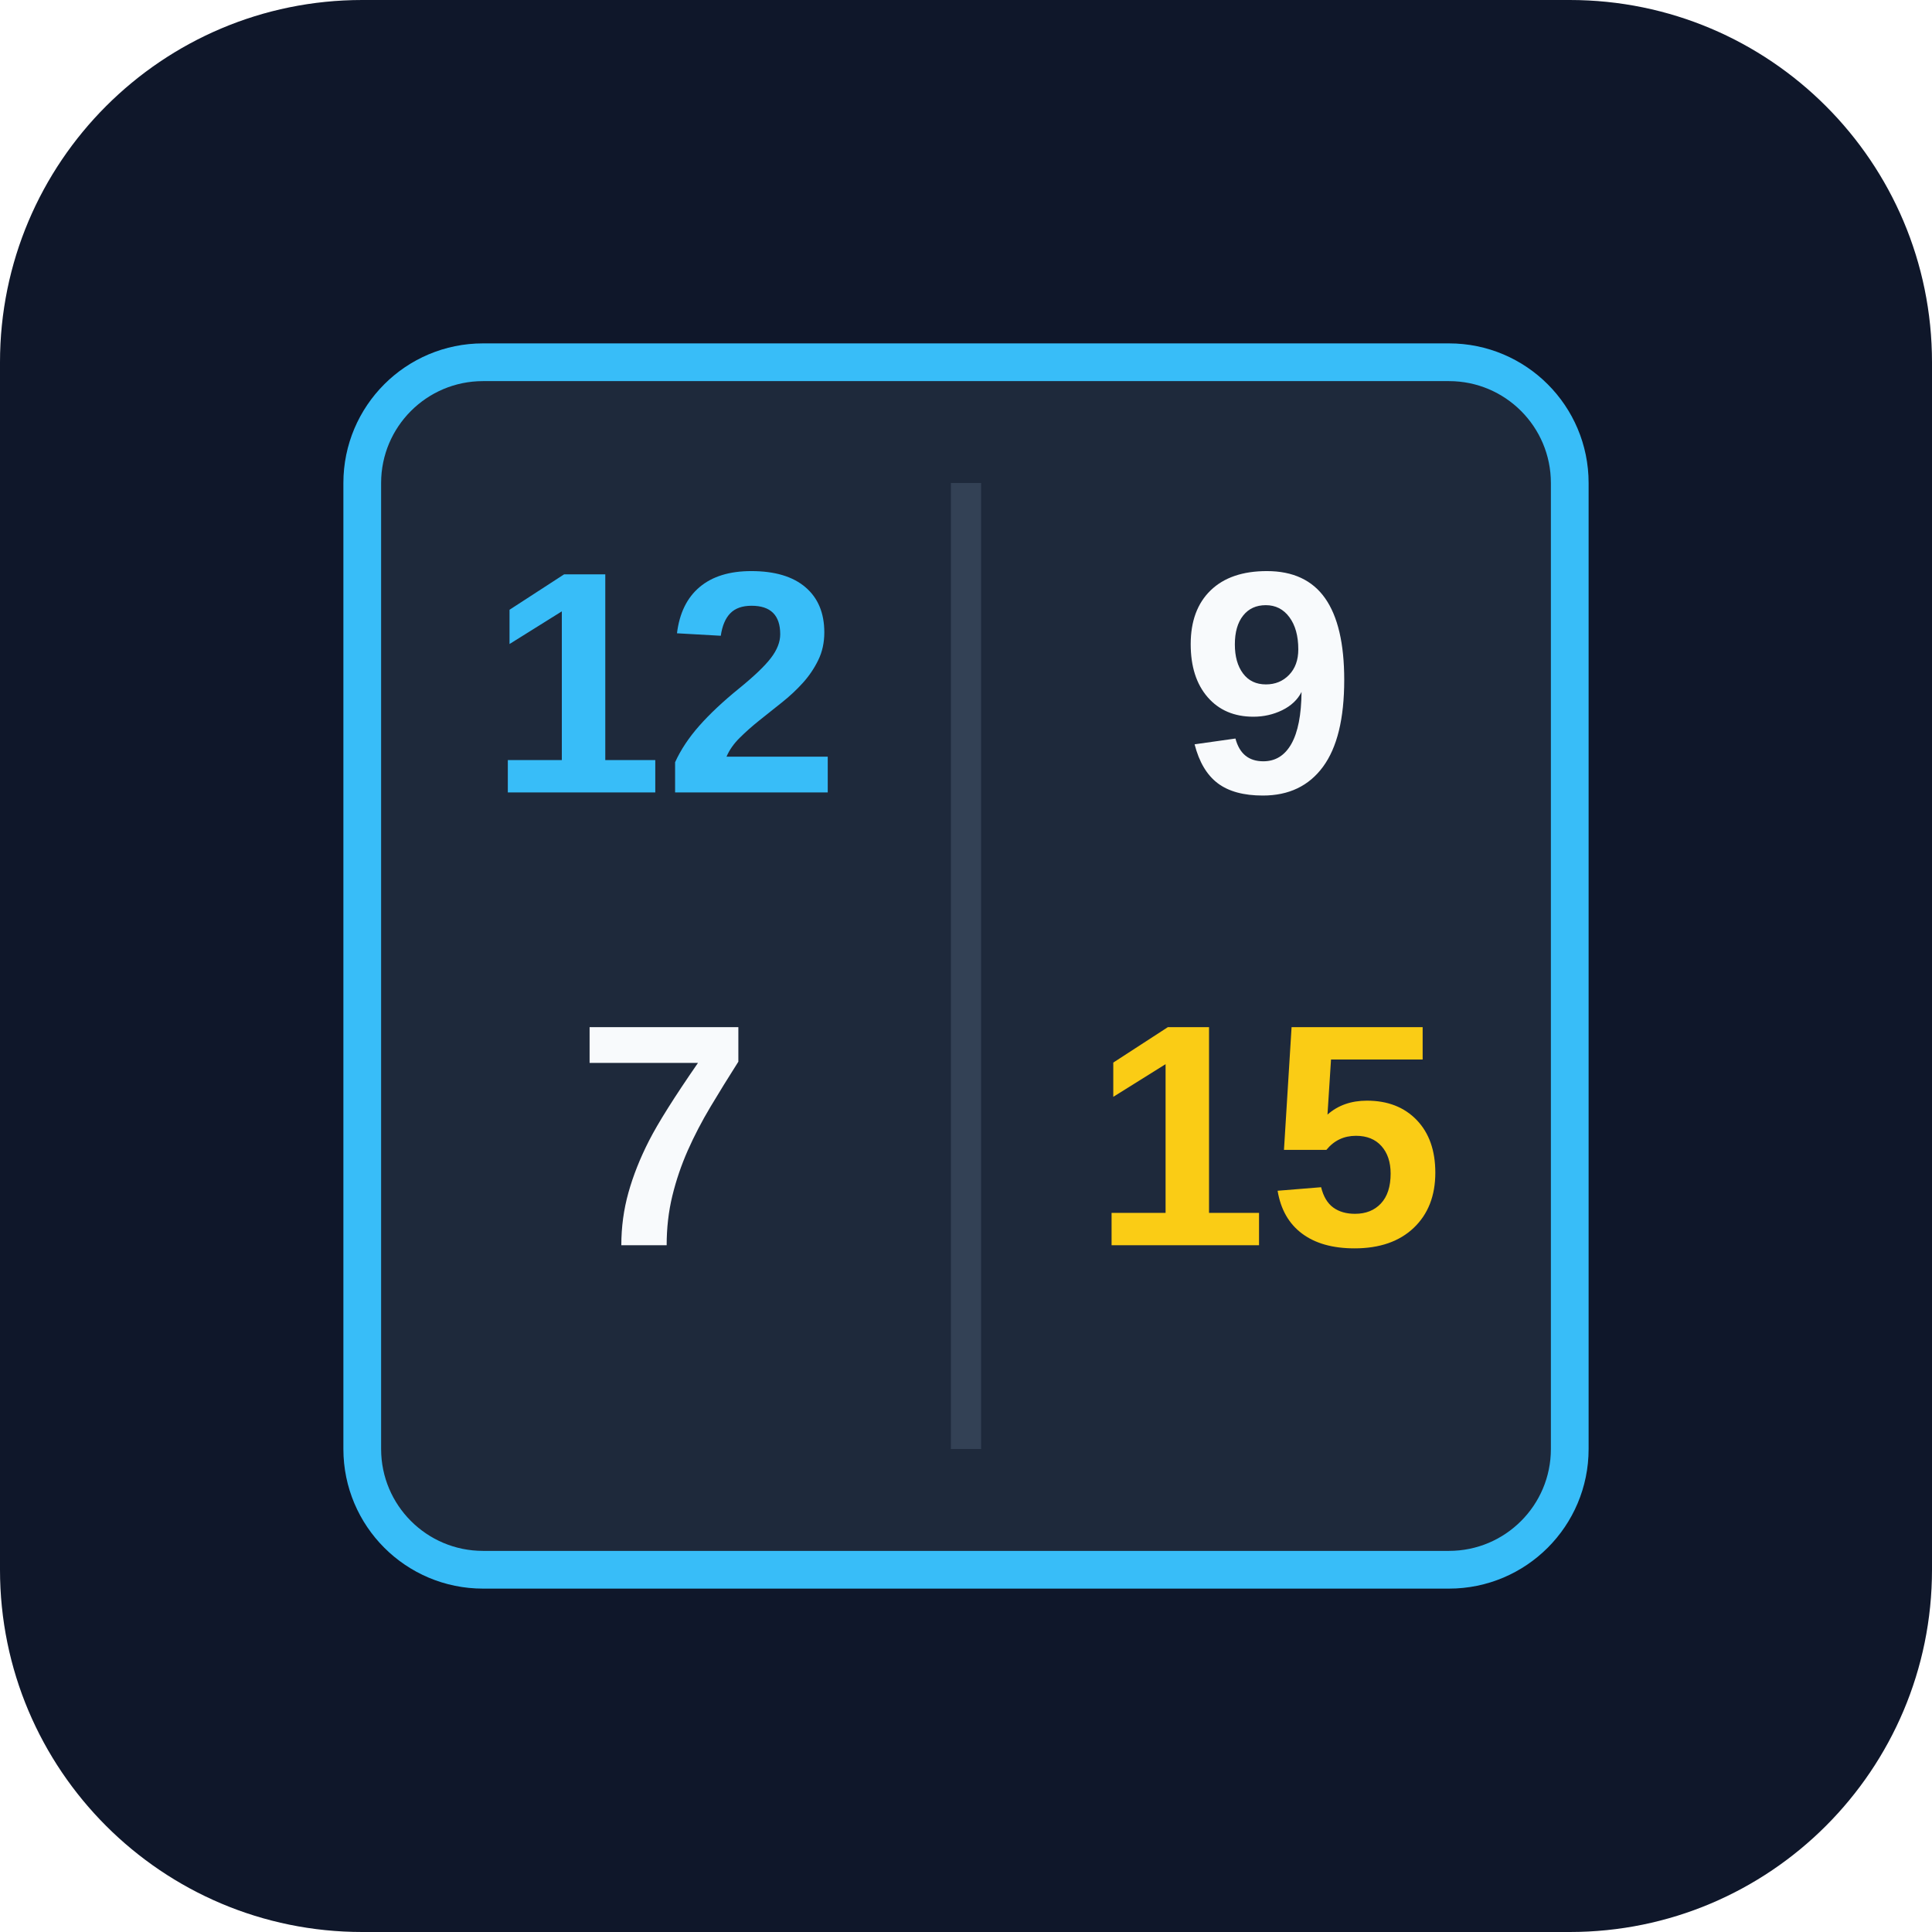
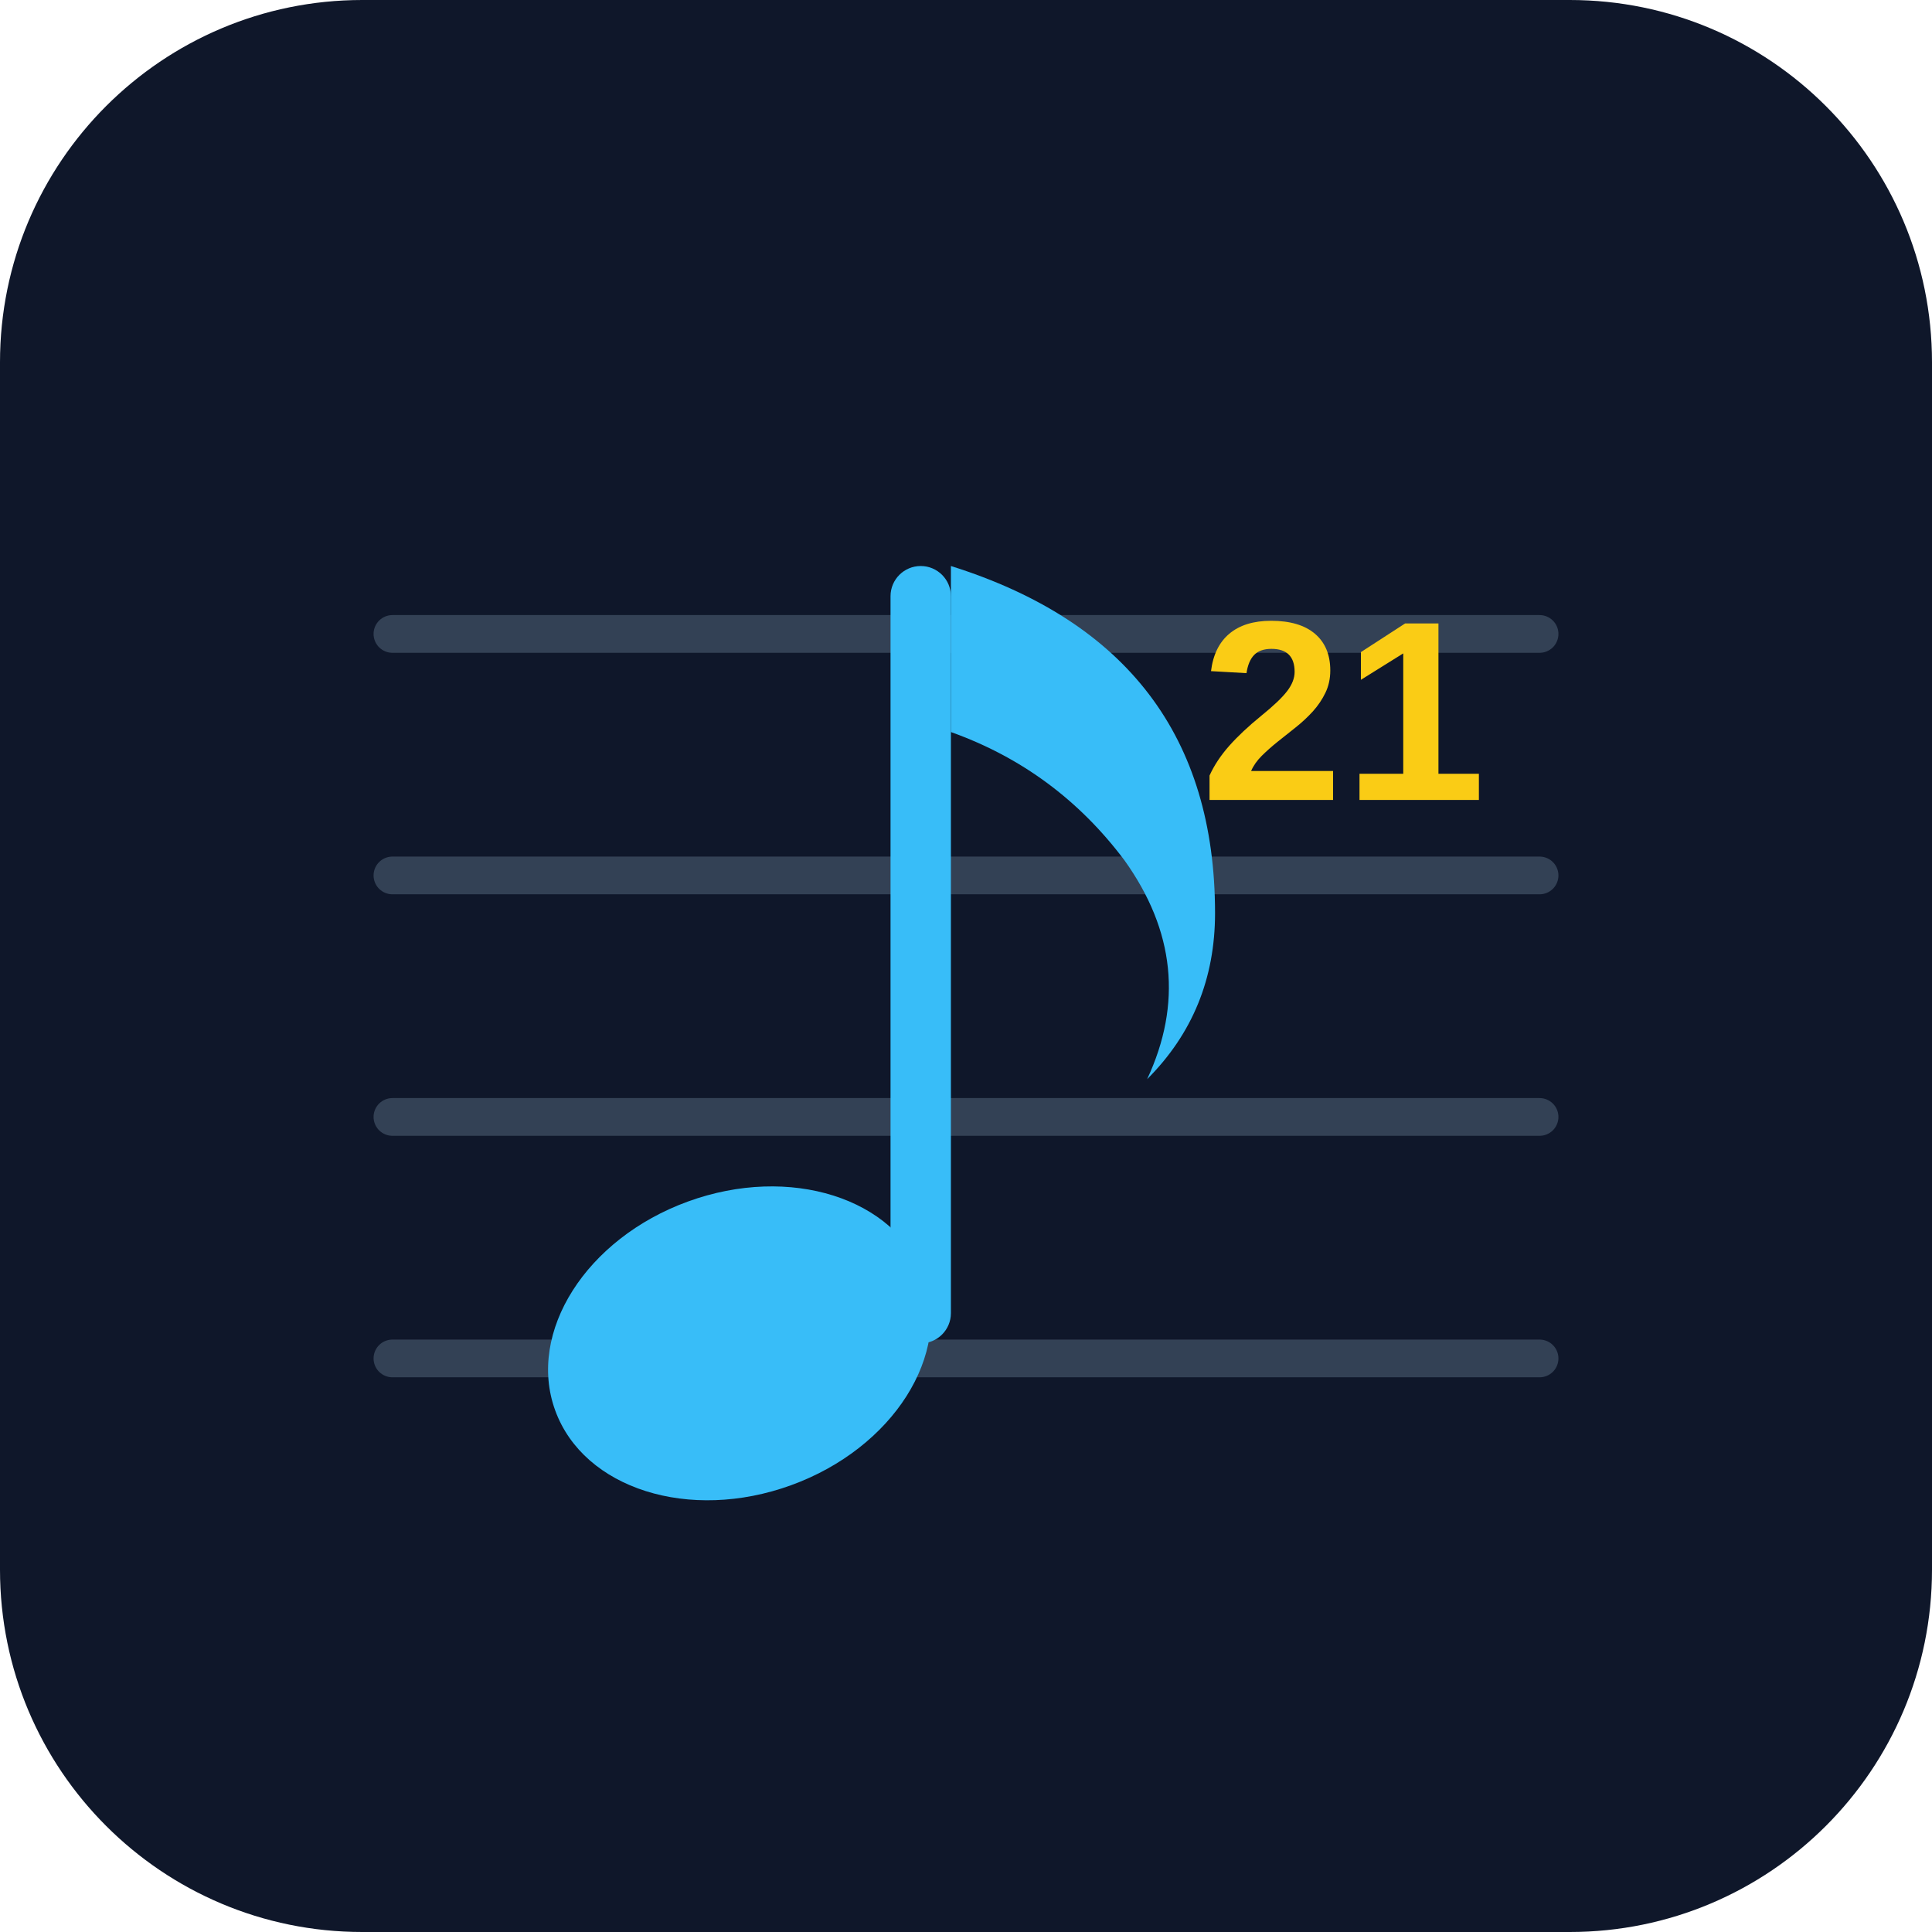
<svg xmlns="http://www.w3.org/2000/svg" width="512" height="512" viewBox="0 0 512 512">
  <rect width="512" height="512" rx="96" fill="#0f172a" />
-   <rect x="96" y="96" width="320" height="320" rx="32" fill="#1e293b" stroke="#38bdf8" stroke-width="10" />
-   <line x1="256" y1="128" x2="256" y2="384" stroke="#334155" stroke-width="8" />
-   <text x="176" y="210" font-family="Arial, sans-serif" font-size="84" font-weight="700" fill="#38bdf8" text-anchor="middle">12</text>
-   <text x="336" y="210" font-family="Arial, sans-serif" font-size="84" font-weight="700" fill="#f8fafc" text-anchor="middle">9</text>
-   <text x="176" y="330" font-family="Arial, sans-serif" font-size="84" font-weight="700" fill="#f8fafc" text-anchor="middle">7</text>
-   <text x="336" y="330" font-family="Arial, sans-serif" font-size="84" font-weight="700" fill="#facc15" text-anchor="middle">15</text>
+   <g stroke="#334155" stroke-width="10" stroke-linecap="round">
+     <line x1="104" y1="168" x2="408" y2="168" />
+     <line x1="104" y1="232" x2="408" y2="232" />
+     <line x1="104" y1="296" x2="408" y2="296" />
+     <line x1="104" y1="360" x2="408" y2="360" />
+   </g>
+   <g fill="#38bdf8">
+     <ellipse cx="196" cy="356" rx="52" ry="40" transform="rotate(-20 196 356)" />
+     <rect x="236" y="150" width="16" height="206" rx="8" />
+     <path d="M252 150 q70 22 70 92 q0 26 -18 44 q14 -30 -6 -58 q-18 -24 -46 -34 z" />
+   </g>
+   <text x="356" y="212" font-family="Arial, sans-serif" font-size="68" font-weight="800" fill="#facc15" text-anchor="middle">21</text>
</svg>
